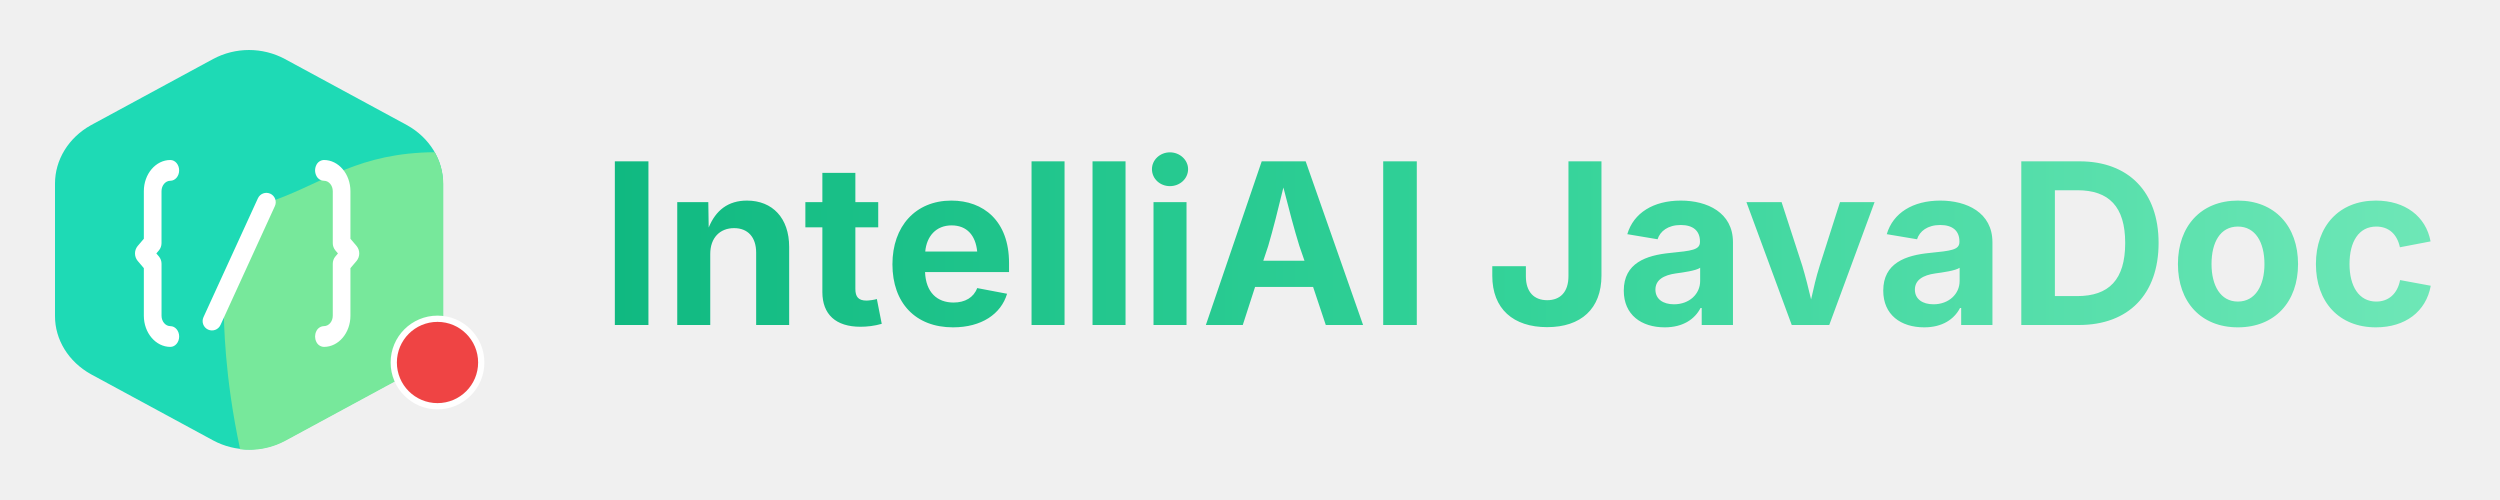
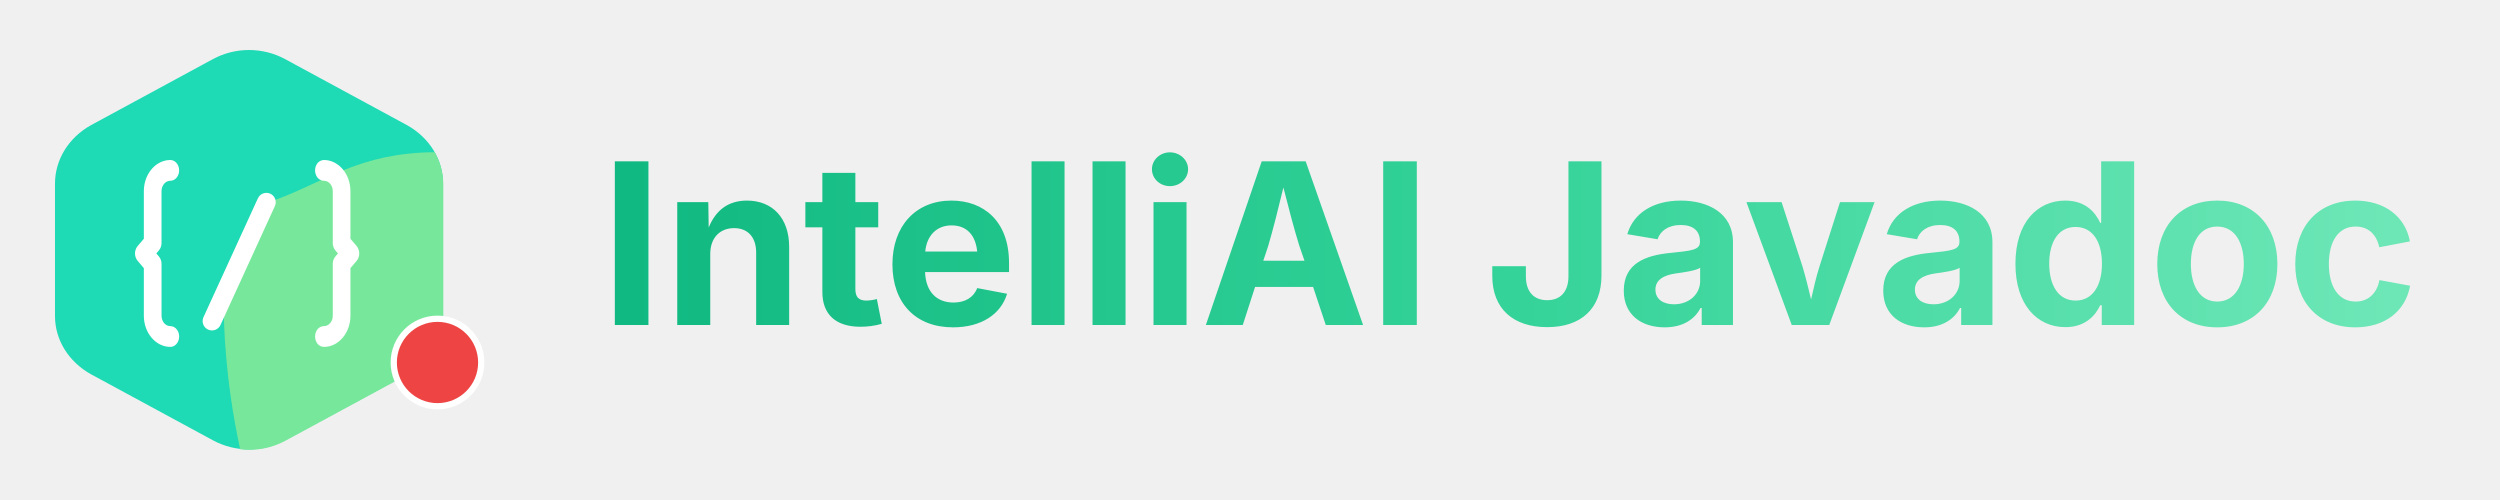
<svg xmlns="http://www.w3.org/2000/svg" class="logo" viewBox="0 0 200 40" version="1.1" width="200" height="40">
  <defs>
    <linearGradient id="textGradientLogo" x1="0%" y1="0%" x2="100%" y2="0%">
      <stop offset="0%" style="stop-color:#10B981;stop-opacity:1" />
      <stop offset="50%" style="stop-color:#34D399;stop-opacity:1" />
      <stop offset="100%" style="stop-color:#6EE7B7;stop-opacity:1" />
    </linearGradient>
  </defs>
  <svg x="0" y="0" width="40" height="40" viewBox="0 0 40 40">
    <g transform="translate(4, 4) scale(0.03125)">
      <path d="M509.441 1022.464a193.613 193.613 0 0 1-92.006-23.117L104.808 830.029C47.361 798.054 12.443 741.453 12.801 680.525V342.016c0-60.851 34.534-117.478 91.955-149.504L417.435 23.117a194.714 194.714 0 0 1 184.013 0L914.177 192.512c57.421 32.102 92.237 88.653 92.006 149.504v338.509c0 60.851-34.534 117.53-92.006 149.504l-312.704 169.318a193.178 193.178 0 0 1-92.006 23.117z" fill="#1EDAB5" />
      <path d="M486.709 1022.106c-40.909-191.206-40.909-325.786-42.189-360.064L576.001 384c128.742-46.822 215.04-120.678 408.832-122.368 14.234 24.883 21.76 52.992 21.939 81.664v338.483c0 60.851-34.688 117.478-92.032 149.504l-312.678 169.267a194.099 194.099 0 0 1-115.354 21.555z" fill="#77E89B" />
      <path d="M308.123 281.6c12.442 0.051 22.477 11.955 22.477 26.624 0 14.592-10.035 26.496-22.477 26.522-12.544 0-22.63 11.93-22.63 26.624v132.864c0 7.066-2.406 13.875-6.707 18.79l-6.554 7.808 6.656 7.808c4.352 5.274 6.707 11.93 6.656 18.79v132.864c0 14.694 10.086 26.624 22.63 26.624 12.416 0.026 22.477 11.955 22.477 26.547 0 14.643-10.061 26.547-22.477 26.598-37.478 0-67.942-35.789-67.942-79.77v-121.856l-16-18.816a29.952 29.952 0 0 1 0-37.606l16-18.79v-121.856c0-44.032 30.464-79.77 67.942-79.77h-0.051z m393.19 0c37.376 0 67.789 35.789 67.789 79.77v121.856l16 18.79c8.781 11.008 8.781 26.624 0 37.632l-16 18.79v121.856c0 44.032-30.413 79.77-67.789 79.77a22.195 22.195 0 0 1-19.661-13.261 30.669 30.669 0 0 1 0-26.624 22.195 22.195 0 0 1 19.61-13.286c12.544 0 22.63-11.904 22.63-26.598v-132.864c0-7.091 2.406-13.875 6.656-18.79l6.605-7.808-6.605-7.808a29.082 29.082 0 0 1-6.656-18.79v-132.864c0-14.694-10.086-26.624-22.579-26.624a22.195 22.195 0 0 1-19.661-13.235 30.669 30.669 0 0 1 0-26.65 22.195 22.195 0 0 1 19.61-13.261h0.051z m-137.421 86.221a23.91 23.91 0 0 1 11.827 31.744l-139.264 304.384a23.936 23.936 0 1 1-43.571-19.917l139.341-304.358a23.91 23.91 0 0 1 31.667-11.802v-0.051z" fill="#FFFFFF" />
    </g>
    <circle cx="35" cy="29" r="3.5" fill="#EF4444" stroke="#FFFFFF" stroke-width="0.5" />
  </svg>
-   <text x="48" y="26" font-family="Inter, -apple-system, BlinkMacSystemFont, 'Segoe UI', sans-serif" font-size="18" font-weight="700" fill="url(#textGradientLogo)">IntelliAI JavaDoc
+   <text x="48" y="26" font-family="Inter, -apple-system, BlinkMacSystemFont, 'Segoe UI', sans-serif" font-size="18" font-weight="700" fill="url(#textGradientLogo)">IntelliAI Javadoc
    </text>
</svg>
